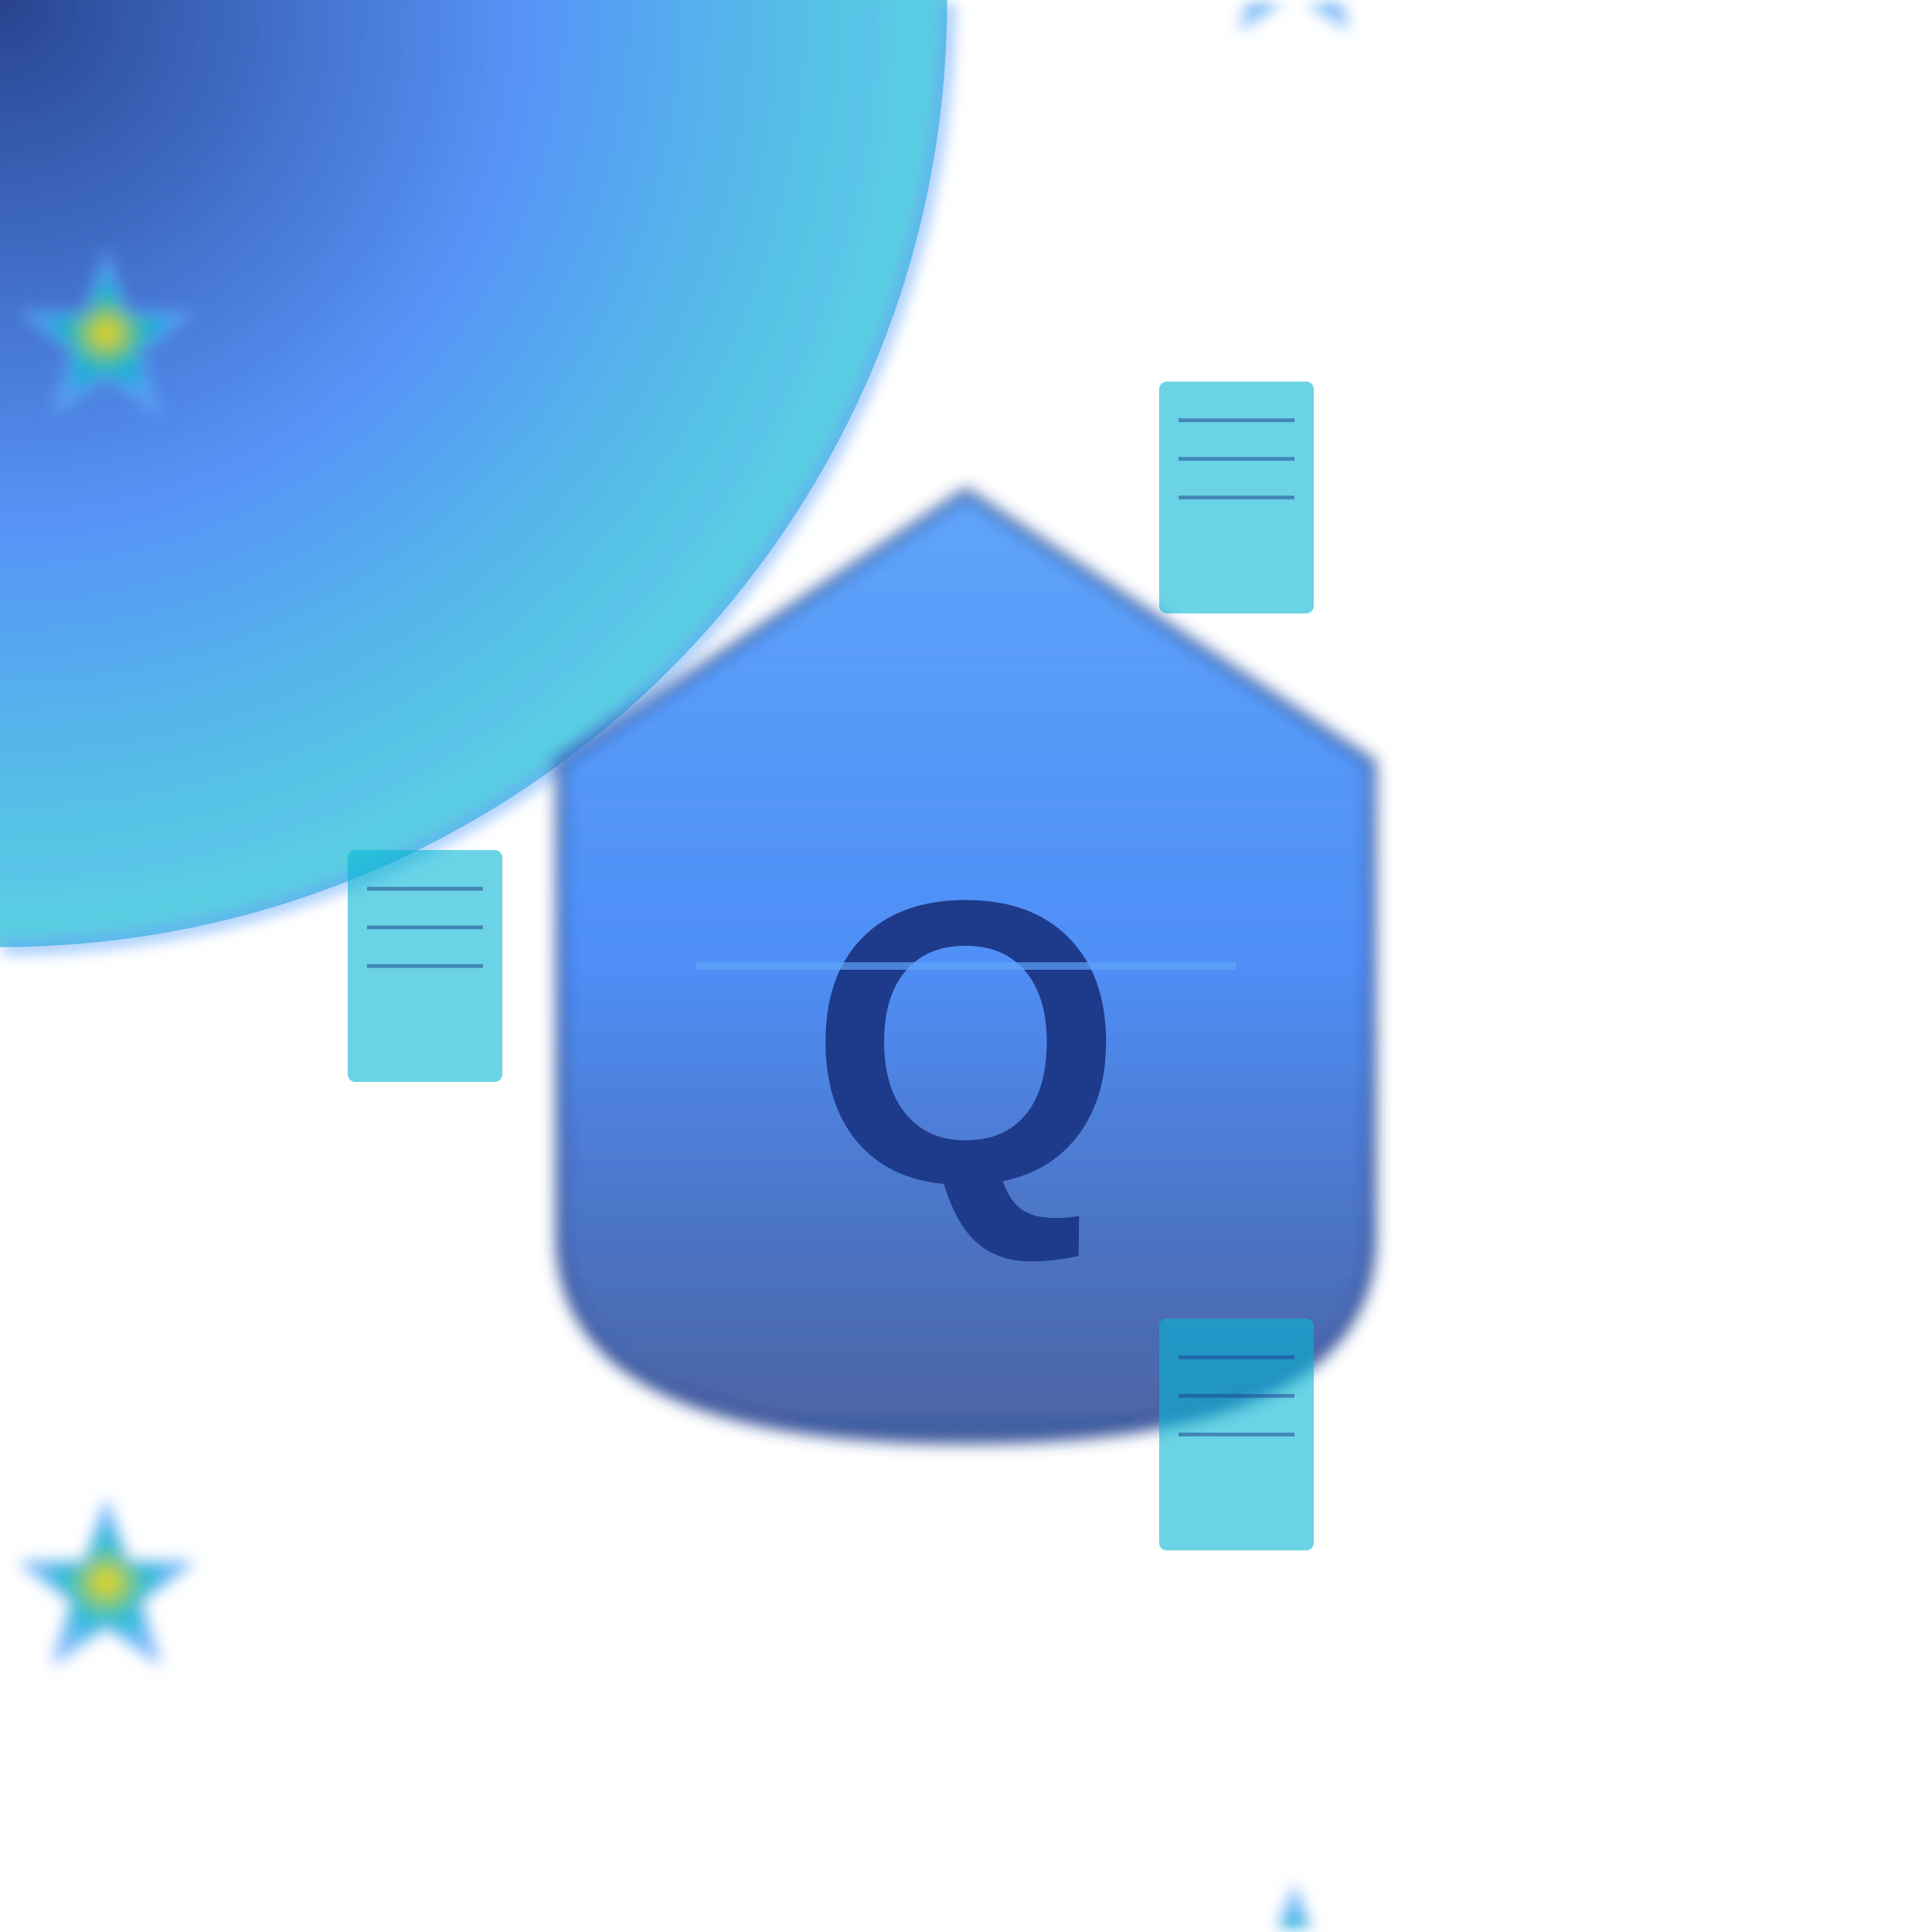
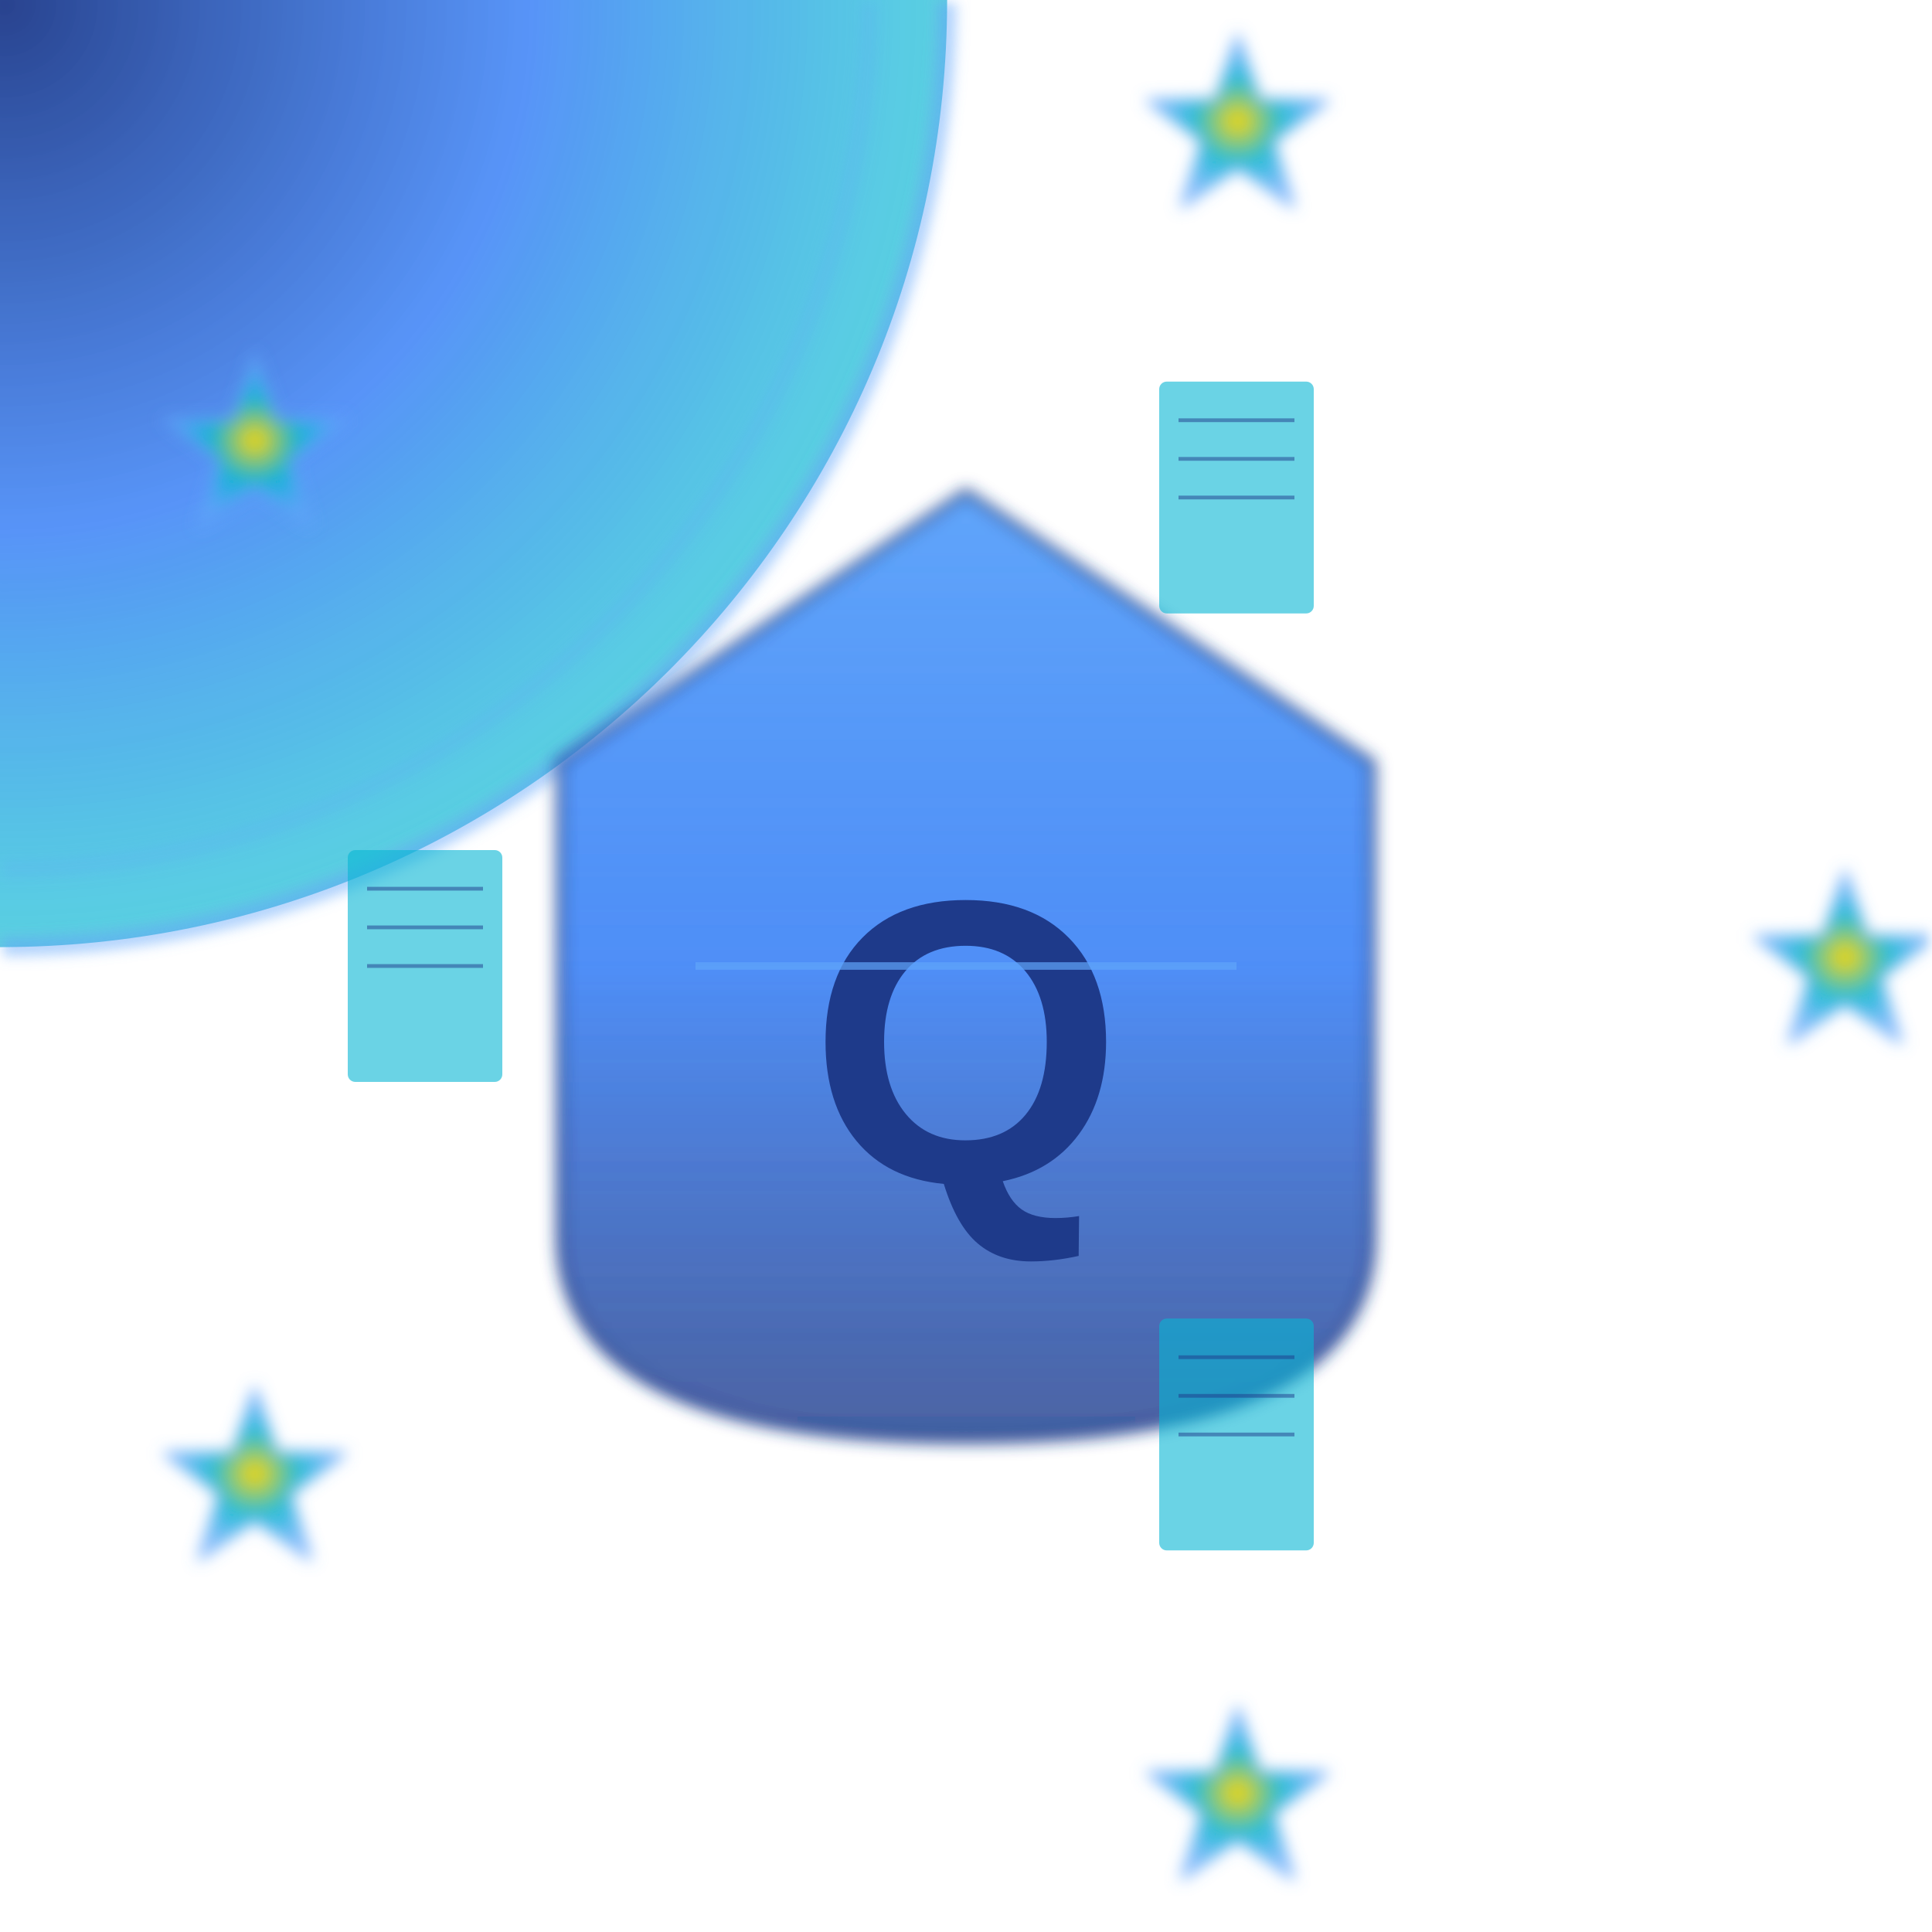
<svg xmlns="http://www.w3.org/2000/svg" baseProfile="full" height="512" version="1.1" viewBox="0 0 512 512" width="512">
  <defs>
    <radialGradient cx="50%" cy="50%" id="questMainGradient-serenity" r="70%">
      <stop offset="0%" stop-color="#1e3a8a" stop-opacity="1.0" />
      <stop offset="40%" stop-color="#3b82f6" stop-opacity="0.9" />
      <stop offset="70%" stop-color="#06b6d4" stop-opacity="0.7" />
      <stop offset="100%" stop-color="#1e3a8a" stop-opacity="0.3" />
    </radialGradient>
    <linearGradient id="questBadgeGradient-serenity" x1="0%" x2="0%" y1="0%" y2="100%">
      <stop offset="0%" stop-color="#60a5fa" stop-opacity="1.0" />
      <stop offset="50%" stop-color="#3b82f6" stop-opacity="0.9" />
      <stop offset="100%" stop-color="#1e3a8a" stop-opacity="0.8" />
    </linearGradient>
    <radialGradient cx="50%" cy="50%" id="questStarGradient-serenity" r="50%">
      <stop offset="0%" stop-color="#FFD700" stop-opacity="1.0" />
      <stop offset="50%" stop-color="#06b6d4" stop-opacity="0.9" />
      <stop offset="100%" stop-color="#60a5fa" stop-opacity="0.7" />
    </radialGradient>
    <filter height="200%" id="questGlow-serenity" width="200%" x="-50%" y="-50%">
      <feGaussianBlur in="SourceGraphic" stdDeviation="2.1" />
    </filter>
    <filter id="quest-text-glow-serenity" x="-50%" y="-50%" width="200%" height="200%">
      <feGaussianBlur stdDeviation="2" result="coloredBlur" />
      <feFlood flood-color="#60a5fa" flood-opacity="0.6" result="flood" />
      <feComposite in="flood" in2="coloredBlur" operator="in" />
    </filter>
    <linearGradient id="quest-text-gradient-serenity" x1="0%" y1="0%" x2="0%" y2="100%">
      <stop offset="0%" stop-color="#1e3a8a" stop-opacity="1.0" />
      <stop offset="100%" stop-color="#06b6d4" stop-opacity="0.9" />
    </linearGradient>
  </defs>
  <circle cx="0" cy="0" fill="url(#questMainGradient-serenity)" opacity="0.95" r="251" />
  <circle cx="0" cy="0" fill="none" filter="url(#questGlow-serenity)" opacity="0.8" r="251" stroke="#60a5fa" stroke-width="3" />
  <path d="M 256 130.56 L 148.48 202.24 L 148.48 327.68 Q 148.48 381.44 256 381.44 Q 363.52 381.44 363.52 327.68 L 363.52 202.24 Z" fill="url(#questBadgeGradient-serenity)" filter="url(#questGlow-serenity)" stroke="#1e3a8a" stroke-width="2" />
  <text dominant-baseline="middle" fill="#1e3a8a" font-family="'Segoe UI', 'Helvetica Neue', Arial, sans-serif" font-size="107" font-weight="bold" text-anchor="middle" x="256" y="282.88">Q</text>
  <line opacity="0.7" stroke="#60a5fa" stroke-width="2" x1="184.32" x2="327.68" y1="256" y2="256" />
  <g>
-     <path d="M 537.6 232.96 L 543.017 248.544 L 559.512 248.88 L 546.365 258.848 L 551.143 274.64 L 537.6 265.216 L 524.057 274.64 L 528.835 258.848 L 515.688 248.88 L 532.183 248.544 Z" fill="url(#questStarGradient-serenity)" filter="url(#questGlow-serenity)" stroke="#60a5fa" stroke-width="1">
+     <path d="M 488.96 231.424 L 494.738 248.047 L 512.333 248.406 L 498.309 259.038 L 503.405 275.882 L 488.96 265.83 L 474.515 275.882 L 479.611 259.038 L 465.587 248.406 L 483.182 248.047 Z" fill="url(#questStarGradient-serenity)" filter="url(#questGlow-serenity)" stroke="#60a5fa" stroke-width="1">
      <animate attributeName="opacity" begin="0.0s" dur="2.5s" repeatCount="indefinite" values="0.7;1.0;0.7" />
    </path>
  </g>
  <g>
-     <path d="M 343.019 500.778 L 348.436 516.362 L 364.932 516.698 L 351.784 526.665 L 356.562 542.457 L 343.019 533.034 L 329.477 542.457 L 334.254 526.665 L 321.107 516.698 L 337.602 516.362 Z" fill="url(#questStarGradient-serenity)" filter="url(#questGlow-serenity)" stroke="#60a5fa" stroke-width="1">
+     <path d="M 327.989 452.982 L 333.767 469.605 L 351.362 469.964 L 337.338 480.596 L 342.434 497.441 L 327.989 487.389 L 313.543 497.441 L 318.639 480.596 L 304.615 469.964 L 322.21 469.605 Z" fill="url(#questStarGradient-serenity)" filter="url(#questGlow-serenity)" stroke="#60a5fa" stroke-width="1">
      <animate attributeName="opacity" begin="0.3s" dur="2.5s" repeatCount="indefinite" values="0.7;1.0;0.7" />
    </path>
  </g>
  <g>
-     <path d="M 28.181 398.48 L 33.598 414.064 L 50.093 414.401 L 36.946 424.368 L 41.723 440.16 L 28.181 430.736 L 14.638 440.16 L 19.416 424.368 L 6.268 414.401 L 22.764 414.064 Z" fill="url(#questStarGradient-serenity)" filter="url(#questGlow-serenity)" stroke="#60a5fa" stroke-width="1">
+     <path d="M 67.531 368.354 L 73.31 384.977 L 90.905 385.336 L 76.881 395.968 L 81.977 412.813 L 67.531 402.761 L 53.086 412.813 L 58.182 395.968 L 44.158 385.336 L 61.753 384.977 Z" fill="url(#questStarGradient-serenity)" filter="url(#questGlow-serenity)" stroke="#60a5fa" stroke-width="1">
      <animate attributeName="opacity" begin="0.6s" dur="2.5s" repeatCount="indefinite" values="0.7;1.0;0.7" />
    </path>
  </g>
  <g>
-     <path d="M 28.181 67.44 L 33.598 83.024 L 50.093 83.36 L 36.946 93.328 L 41.723 109.119 L 28.181 99.696 L 14.638 109.119 L 19.416 93.328 L 6.268 83.36 L 22.764 83.024 Z" fill="url(#questStarGradient-serenity)" filter="url(#questGlow-serenity)" stroke="#60a5fa" stroke-width="1">
+     <path d="M 67.531 94.494 L 73.31 111.117 L 90.905 111.475 L 76.881 122.107 L 81.977 138.952 L 67.531 128.9 L 53.086 138.952 L 58.182 122.107 L 44.158 111.475 L 61.753 111.117 Z" fill="url(#questStarGradient-serenity)" filter="url(#questGlow-serenity)" stroke="#60a5fa" stroke-width="1">
      <animate attributeName="opacity" begin="0.9s" dur="2.5s" repeatCount="indefinite" values="0.7;1.0;0.7" />
    </path>
  </g>
  <g>
-     <path d="M 343.019 -34.858 L 348.436 -19.273 L 364.932 -18.937 L 351.784 -8.97 L 356.562 6.822 L 343.019 -2.602 L 329.477 6.822 L 334.254 -8.97 L 321.107 -18.937 L 337.602 -19.273 Z" fill="url(#questStarGradient-serenity)" filter="url(#questGlow-serenity)" stroke="#60a5fa" stroke-width="1">
+     <path d="M 327.989 9.866 L 333.767 26.489 L 351.362 26.847 L 337.338 37.48 L 342.434 54.324 L 327.989 44.272 L 313.543 54.324 L 318.639 37.48 L 304.615 26.847 L 322.21 26.489 Z" fill="url(#questStarGradient-serenity)" filter="url(#questGlow-serenity)" stroke="#60a5fa" stroke-width="1">
      <animate attributeName="opacity" begin="1.2s" dur="2.5s" repeatCount="indefinite" values="0.7;1.0;0.7" />
    </path>
  </g>
  <g>
    <rect fill="#06b6d4" height="61.44" opacity="0.6" rx="2" width="40.96" x="307.2" y="101.127" />
    <line opacity="0.5" stroke="#1e3a8a" stroke-width="1" x1="312.32" x2="343.04" y1="111.367" y2="111.367" />
    <line opacity="0.5" stroke="#1e3a8a" stroke-width="1" x1="312.32" x2="343.04" y1="121.607" y2="121.607" />
    <line opacity="0.5" stroke="#1e3a8a" stroke-width="1" x1="312.32" x2="343.04" y1="131.847" y2="131.847" />
    <rect fill="#06b6d4" height="61.44" opacity="0.6" rx="2" width="40.96" x="307.2" y="349.433" />
    <line opacity="0.5" stroke="#1e3a8a" stroke-width="1" x1="312.32" x2="343.04" y1="359.673" y2="359.673" />
    <line opacity="0.5" stroke="#1e3a8a" stroke-width="1" x1="312.32" x2="343.04" y1="369.913" y2="369.913" />
    <line opacity="0.5" stroke="#1e3a8a" stroke-width="1" x1="312.32" x2="343.04" y1="380.153" y2="380.153" />
    <rect fill="#06b6d4" height="61.44" opacity="0.6" rx="2" width="40.96" x="92.16" y="225.28" />
    <line opacity="0.5" stroke="#1e3a8a" stroke-width="1" x1="97.28" x2="128.0" y1="235.52" y2="235.52" />
    <line opacity="0.5" stroke="#1e3a8a" stroke-width="1" x1="97.28" x2="128.0" y1="245.76" y2="245.76" />
    <line opacity="0.5" stroke="#1e3a8a" stroke-width="1" x1="97.28" x2="128.0" y1="256.0" y2="256.0" />
  </g>
  <circle cx="0" cy="0" fill="none" filter="url(#questGlow-serenity)" opacity="0.42" r="230.4" stroke="#60a5fa" stroke-width="2">
    <animate attributeName="opacity" dur="3.0s" repeatCount="indefinite" values="0.42;0.21;0.42" />
  </circle>
  <g id="quest-text" filter="url(#quest-text-glow-serenity)" />
</svg>
